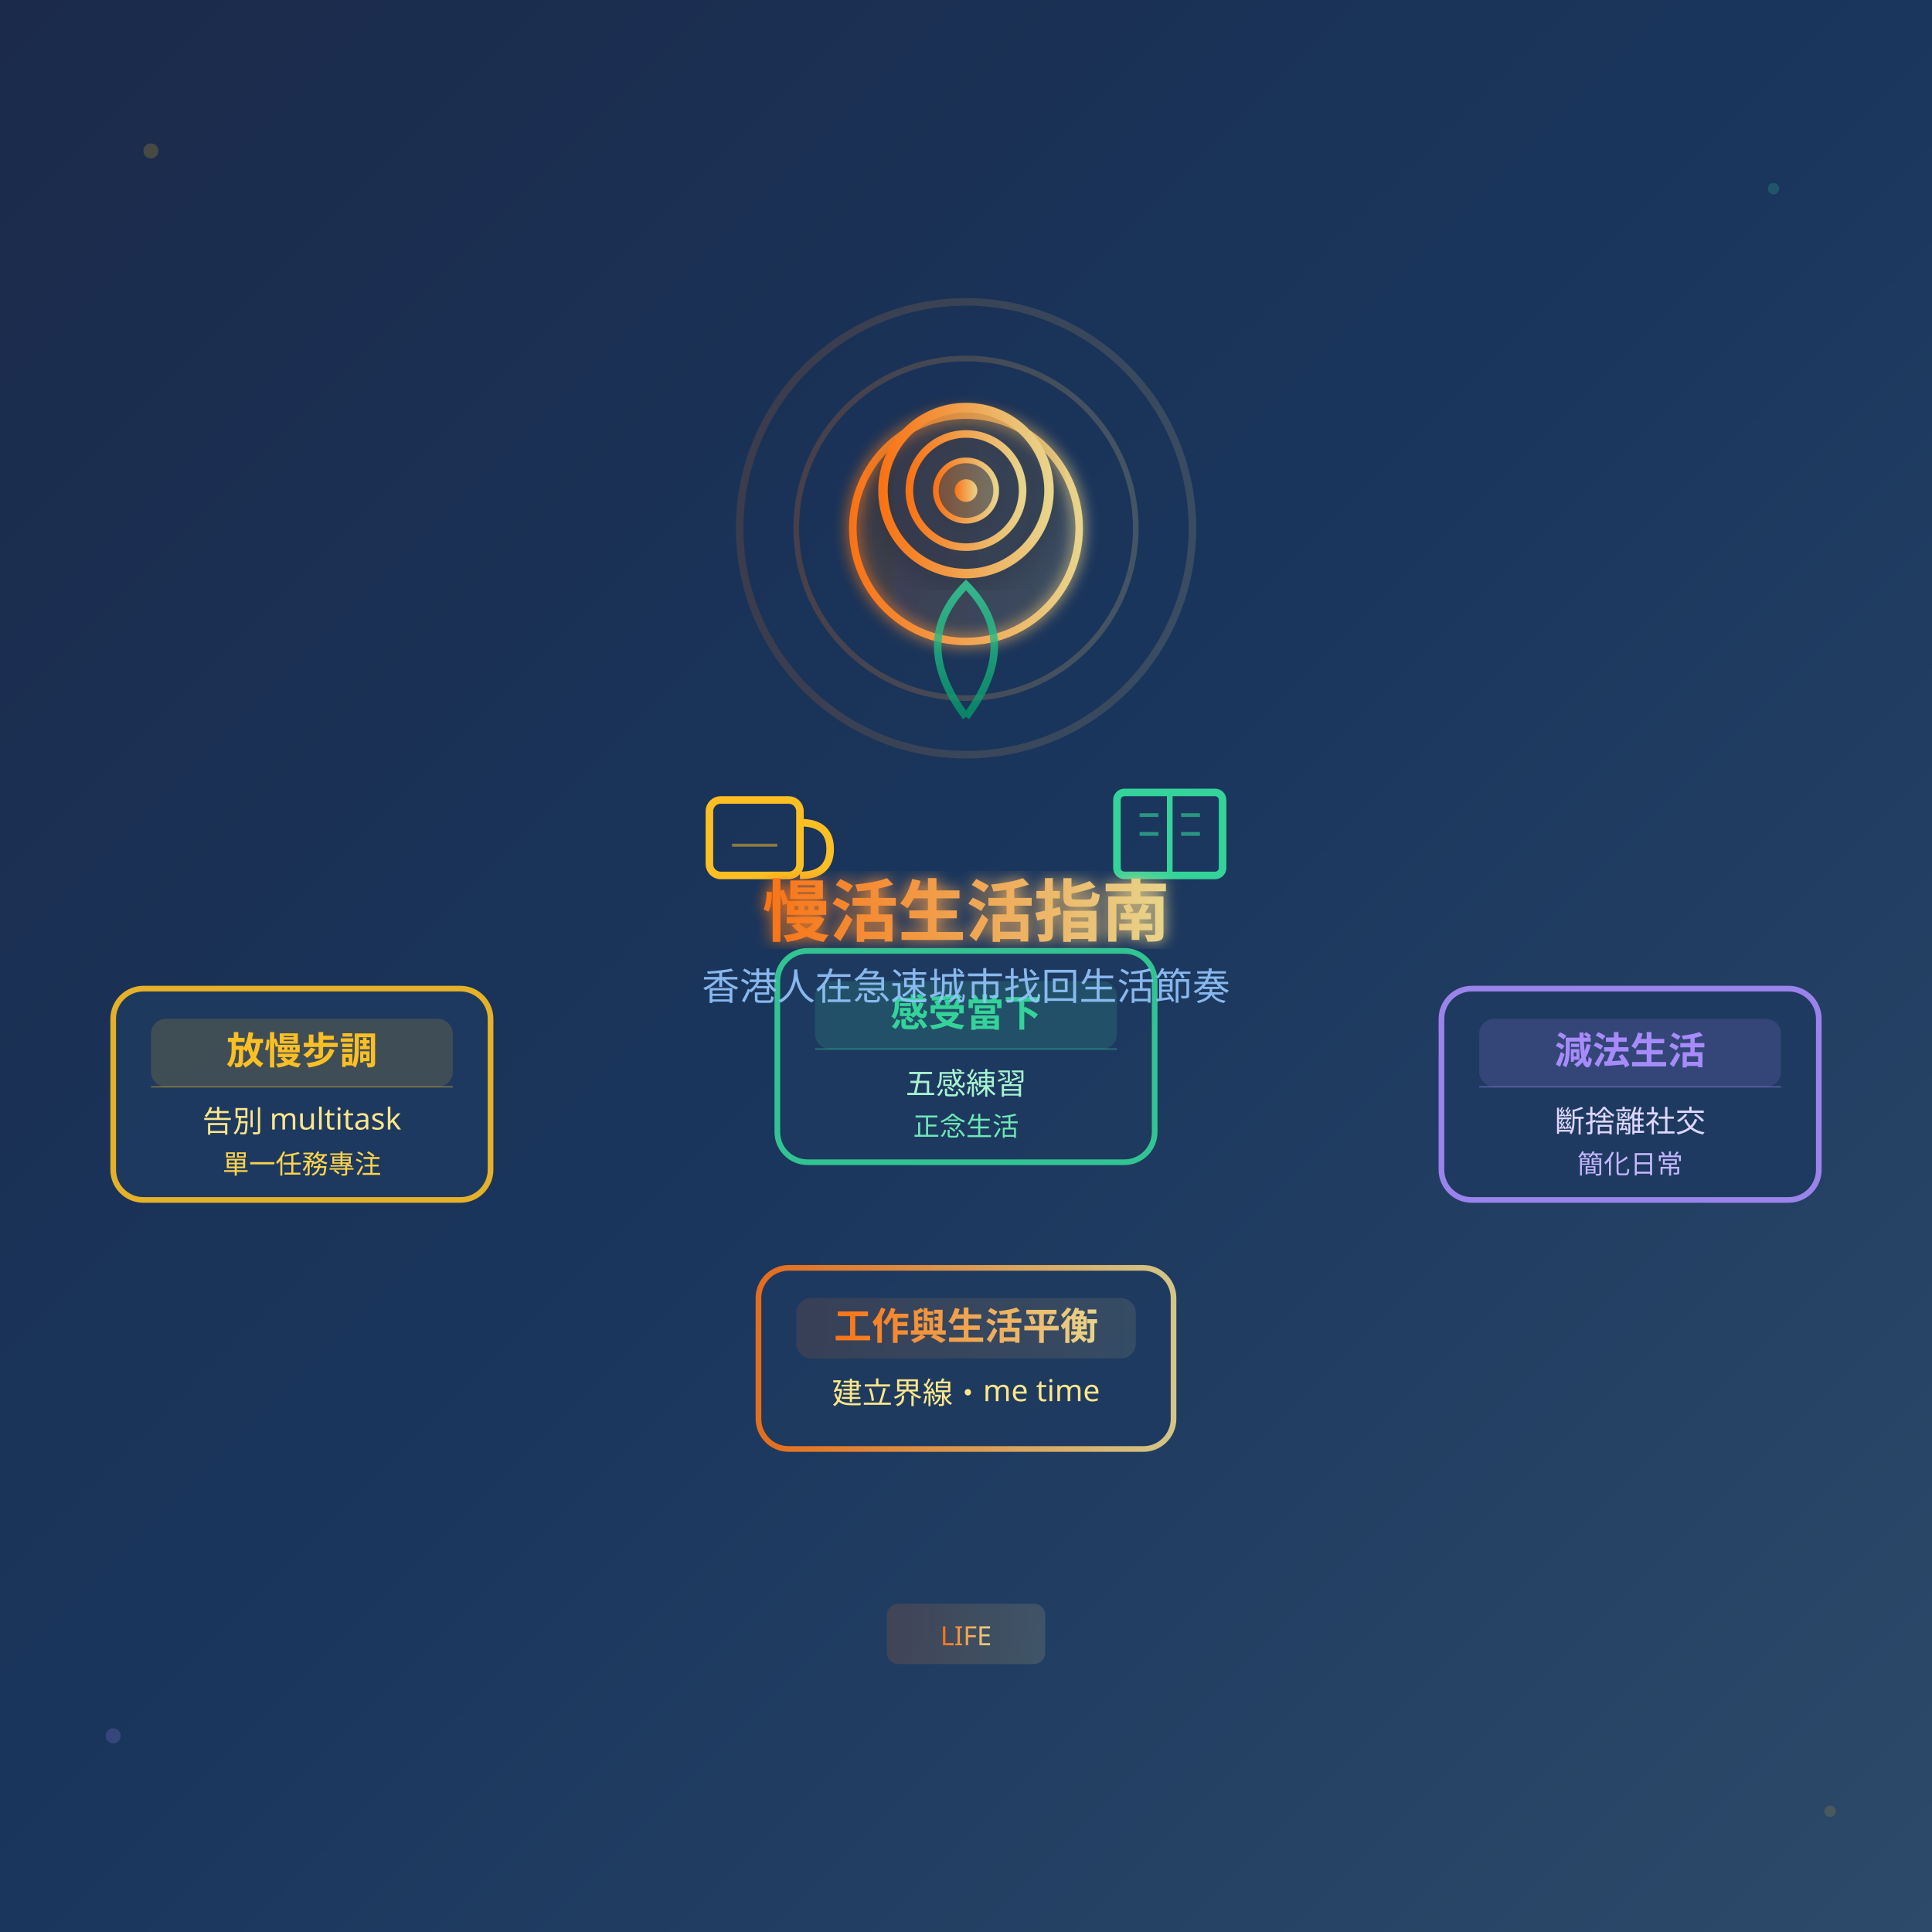
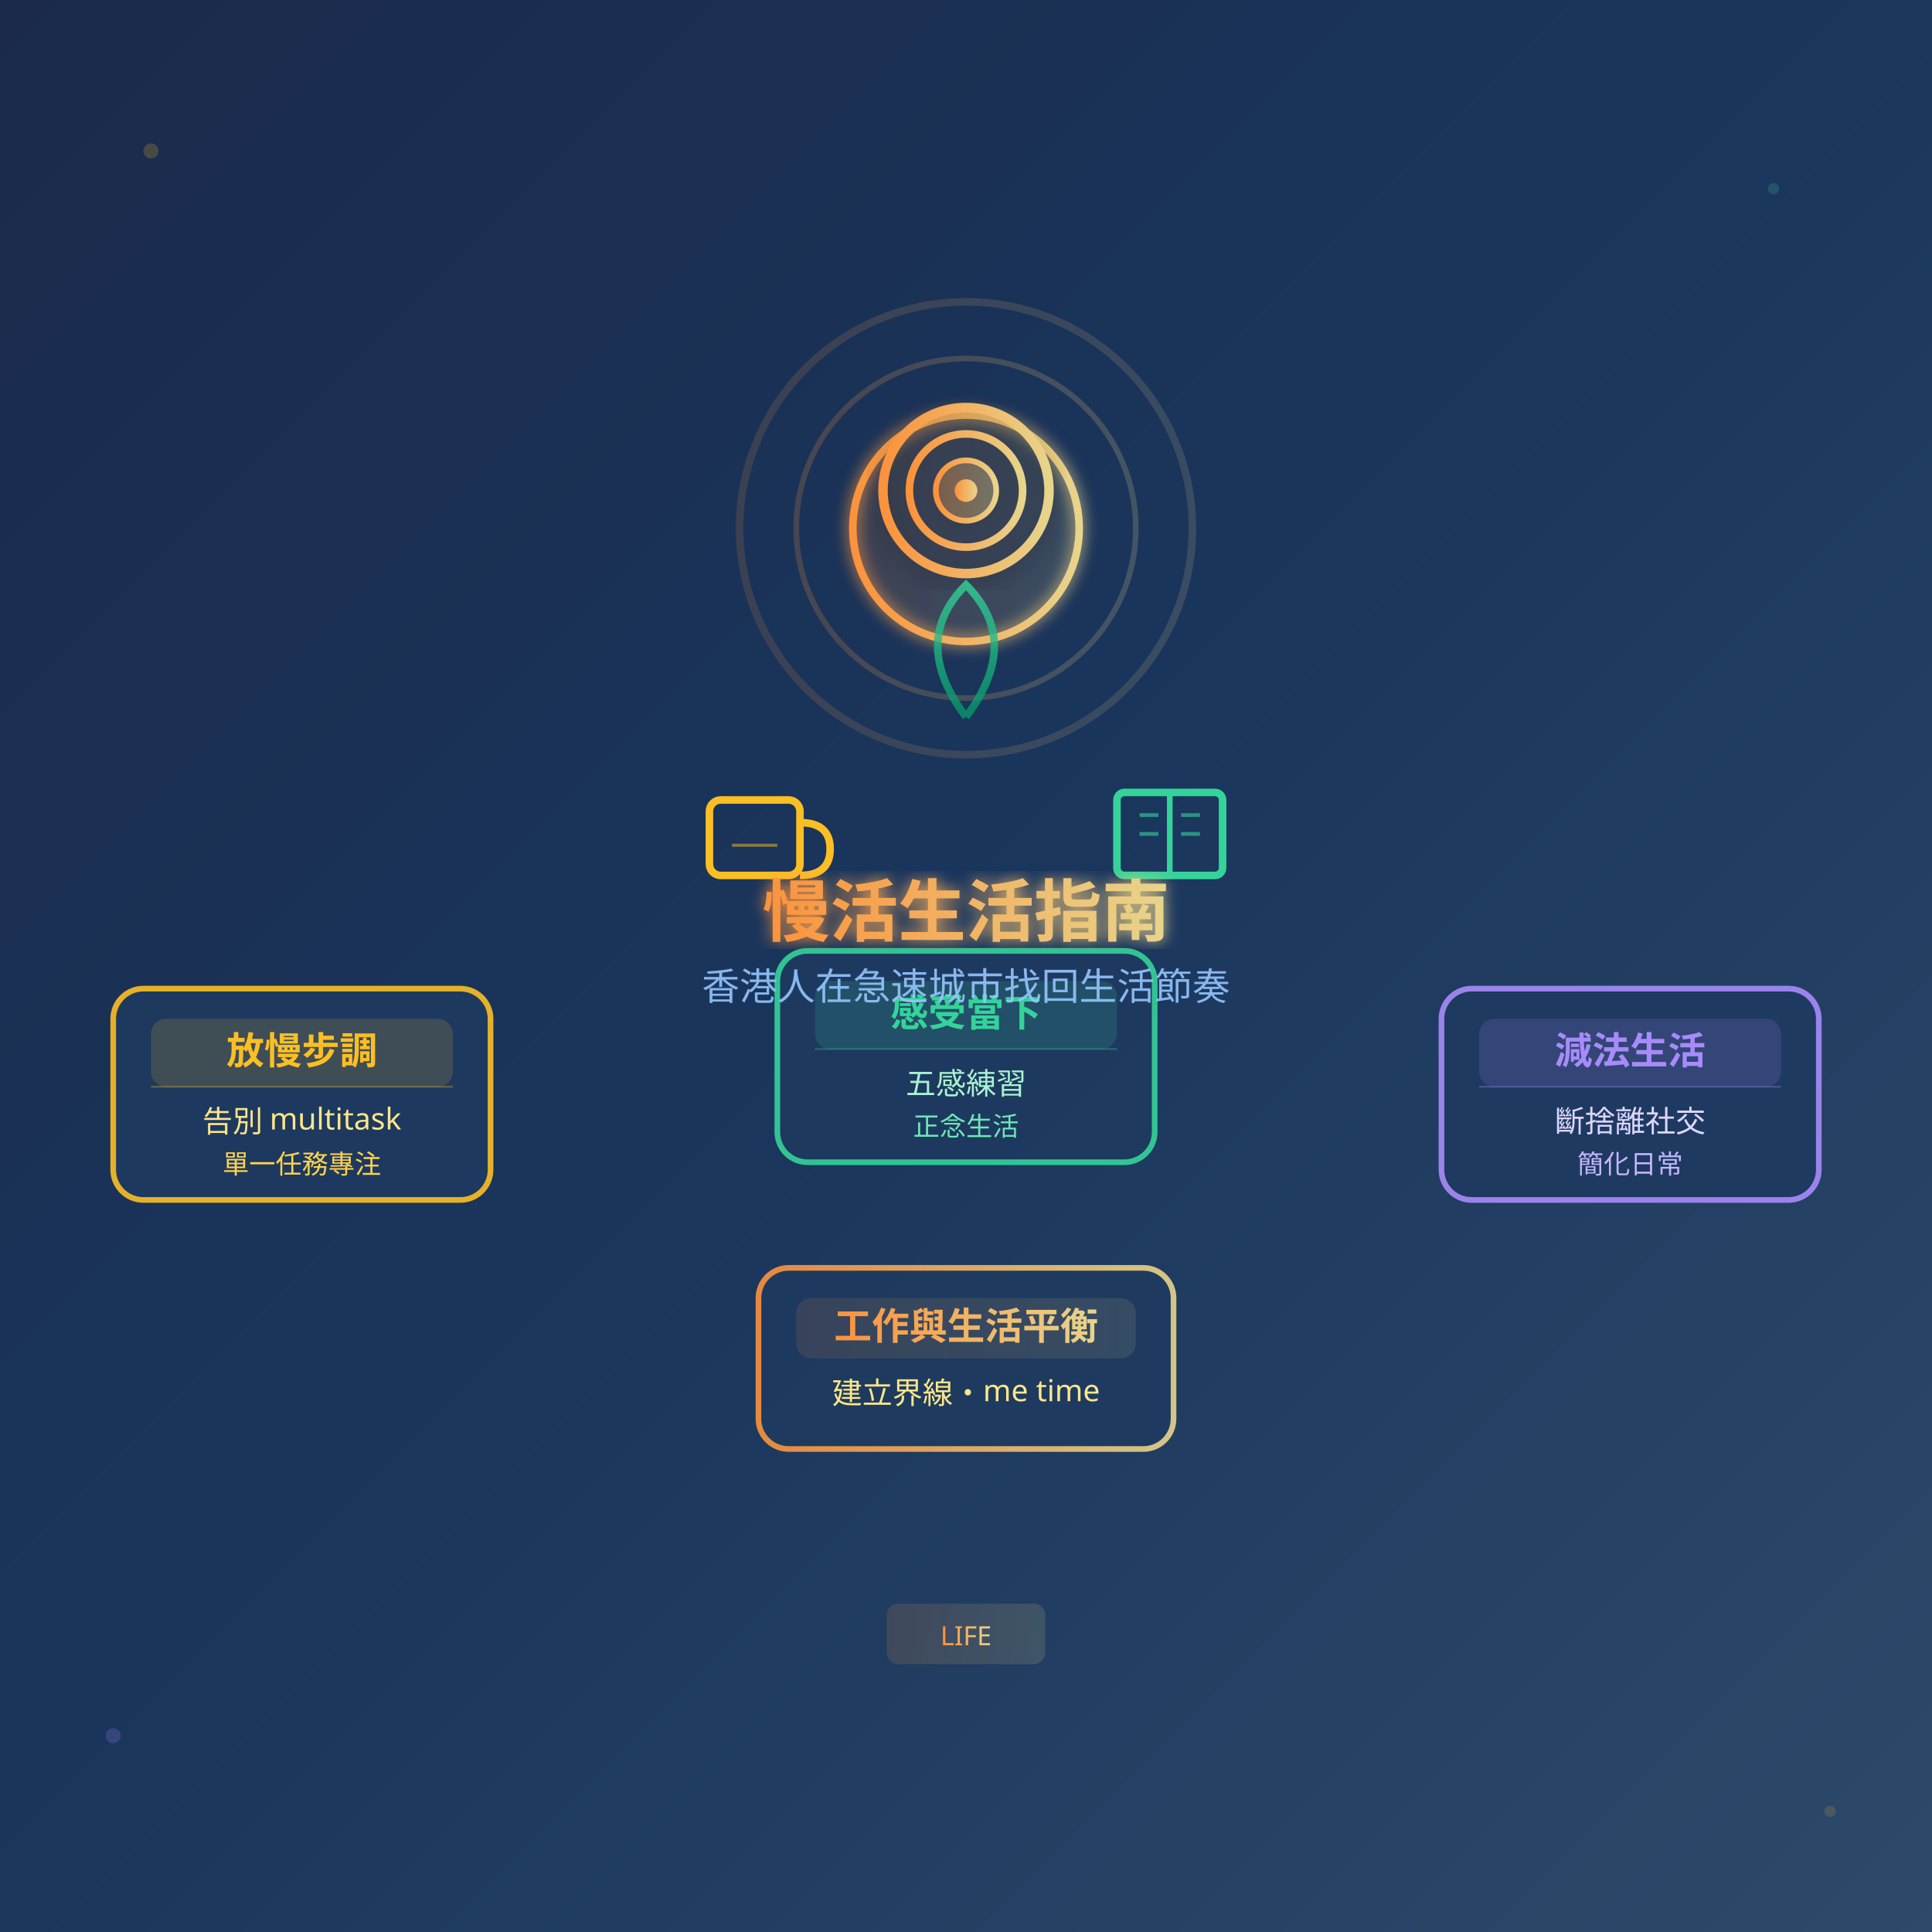
<svg xmlns="http://www.w3.org/2000/svg" viewBox="0 0 512 512" width="512" height="512">
  <defs>
    <linearGradient id="bg" x1="0" y1="0" x2="1" y2="1">
      <stop offset="0%" stop-color="#1B2A4A" />
      <stop offset="50%" stop-color="#1A365D" />
      <stop offset="100%" stop-color="#2D4A6A" />
    </linearGradient>
    <linearGradient id="gold" x1="0" y1="0" x2="1" y2="0">
-       <stop offset="0%" stop-color="#F97316" />
+       <stop offset="0%" stop-color="#FB923C" />
      <stop offset="100%" stop-color="#E8D48B" />
    </linearGradient>
    <linearGradient id="green-grad" x1="0" y1="0" x2="0" y2="1">
      <stop offset="0%" stop-color="#34D399" />
      <stop offset="100%" stop-color="#059669" />
    </linearGradient>
    <linearGradient id="orange-grad" x1="0" y1="0" x2="0" y2="1">
      <stop offset="0%" stop-color="#FBBF24" />
      <stop offset="100%" stop-color="#D97706" />
    </linearGradient>
    <linearGradient id="purple-grad" x1="0" y1="0" x2="0" y2="1">
      <stop offset="0%" stop-color="#A78BFA" />
      <stop offset="100%" stop-color="#7C3AED" />
    </linearGradient>
    <filter id="shadow">
      <feDropShadow dx="0" dy="2" stdDeviation="3" flood-color="#000" flood-opacity="0.3" />
    </filter>
    <filter id="glow">
      <feGaussianBlur stdDeviation="2" result="blur" />
      <feMerge>
        <feMergeNode in="blur" />
        <feMergeNode in="SourceGraphic" />
      </feMerge>
    </filter>
  </defs>
  <rect width="512" height="512" fill="url(#bg)" />
  <circle cx="256" cy="140" r="60" fill="none" stroke="url(#gold)" stroke-width="2" opacity="0.15" />
  <circle cx="256" cy="140" r="45" fill="none" stroke="url(#gold)" stroke-width="1.5" opacity="0.2" />
  <circle cx="256" cy="140" r="30" fill="url(#gold)" fill-opacity="0.08" stroke="url(#gold)" stroke-width="2" filter="url(#glow)" />
  <g transform="translate(256, 130)" filter="url(#shadow)">
    <circle cx="0" cy="0" r="22" fill="none" stroke="url(#gold)" stroke-width="2.5" />
    <circle cx="0" cy="0" r="15" fill="none" stroke="url(#gold)" stroke-width="2" />
    <circle cx="0" cy="0" r="8" fill="url(#gold)" fill-opacity="0.3" stroke="url(#gold)" stroke-width="1.5" />
    <circle cx="0" cy="0" r="3" fill="url(#gold)" />
  </g>
  <g transform="translate(200, 220)">
    <rect x="-12" y="-8" width="24" height="20" rx="3" fill="none" stroke="#FBBF24" stroke-width="2" />
    <path d="M12-2 Q20-2 20 5 Q20 12 12 12" fill="none" stroke="#FBBF24" stroke-width="2" />
    <line x1="-6" y1="4" x2="6" y2="4" stroke="#FBBF24" stroke-width="0.8" opacity="0.5" />
  </g>
  <g transform="translate(310, 220)">
    <rect x="-14" y="-10" width="28" height="22" rx="2" fill="none" stroke="#34D399" stroke-width="2" />
    <line x1="0" y1="-10" x2="0" y2="12" stroke="#34D399" stroke-width="1.5" />
    <line x1="-8" y1="-4" x2="-3" y2="-4" stroke="#34D399" stroke-width="1" opacity="0.6" />
    <line x1="-8" y1="1" x2="-3" y2="1" stroke="#34D399" stroke-width="1" opacity="0.6" />
    <line x1="3" y1="-4" x2="8" y2="-4" stroke="#34D399" stroke-width="1" opacity="0.6" />
    <line x1="3" y1="1" x2="8" y2="1" stroke="#34D399" stroke-width="1" opacity="0.6" />
  </g>
  <g transform="translate(256, 190)">
    <path d="M0 0 Q-15 -20 0 -35 Q15 -20 0 0" fill="none" stroke="url(#green-grad)" stroke-width="2" opacity="0.8" />
    <line x1="0" y1="0" x2="0" y2="8" stroke="url(#green-grad)" stroke-width="1.5" opacity="0.6" />
  </g>
  <g transform="translate(80, 290)">
    <rect x="-50" y="-28" width="100" height="56" rx="8" fill="#1E3A5F" stroke="#FBBF24" stroke-width="1.5" opacity="0.9" />
    <rect x="-40" y="-20" width="80" height="18" rx="4" fill="#FBBF24" opacity="0.15" />
    <text x="0" y="-8" text-anchor="middle" fill="#FBBF24" font-size="10" font-family="sans-serif" font-weight="bold">放慢步調</text>
    <line x1="-40" y1="-2" x2="40" y2="-2" stroke="#FBBF24" stroke-width="0.5" opacity="0.3" />
    <text x="0" y="10" text-anchor="middle" fill="#FDE68A" font-size="8" font-family="sans-serif">告別 multitask</text>
    <text x="0" y="21" text-anchor="middle" fill="#FCD34D" font-size="7" font-family="sans-serif">單一任務專注</text>
  </g>
  <g transform="translate(256, 280)">
    <rect x="-50" y="-28" width="100" height="56" rx="8" fill="#1E3A5F" stroke="#34D399" stroke-width="1.5" opacity="0.9" />
    <rect x="-40" y="-20" width="80" height="18" rx="4" fill="#34D399" opacity="0.15" />
    <text x="0" y="-8" text-anchor="middle" fill="#34D399" font-size="10" font-family="sans-serif" font-weight="bold">感受當下</text>
    <line x1="-40" y1="-2" x2="40" y2="-2" stroke="#34D399" stroke-width="0.5" opacity="0.3" />
    <text x="0" y="10" text-anchor="middle" fill="#A7F3D0" font-size="8" font-family="sans-serif">五感練習</text>
    <text x="0" y="21" text-anchor="middle" fill="#6EE7B7" font-size="7" font-family="sans-serif">正念生活</text>
  </g>
  <g transform="translate(432, 290)">
    <rect x="-50" y="-28" width="100" height="56" rx="8" fill="#1E3A5F" stroke="#A78BFA" stroke-width="1.5" opacity="0.9" />
    <rect x="-40" y="-20" width="80" height="18" rx="4" fill="#A78BFA" opacity="0.15" />
    <text x="0" y="-8" text-anchor="middle" fill="#A78BFA" font-size="10" font-family="sans-serif" font-weight="bold">減法生活</text>
    <line x1="-40" y1="-2" x2="40" y2="-2" stroke="#A78BFA" stroke-width="0.5" opacity="0.3" />
    <text x="0" y="10" text-anchor="middle" fill="#DDD6FE" font-size="8" font-family="sans-serif">斷捨離社交</text>
    <text x="0" y="21" text-anchor="middle" fill="#C4B5FD" font-size="7" font-family="sans-serif">簡化日常</text>
  </g>
  <g transform="translate(256, 360)">
    <rect x="-55" y="-24" width="110" height="48" rx="8" fill="#1E3A5F" stroke="url(#gold)" stroke-width="1.5" opacity="0.9" />
    <rect x="-45" y="-16" width="90" height="16" rx="4" fill="url(#gold)" opacity="0.12" />
    <text x="0" y="-5" text-anchor="middle" fill="url(#gold)" font-size="10" font-family="sans-serif" font-weight="bold">工作與生活平衡</text>
    <text x="0" y="12" text-anchor="middle" fill="#FDE68A" font-size="8" font-family="sans-serif">建立界線・me time</text>
  </g>
  <text x="256" y="248" text-anchor="middle" fill="url(#gold)" font-size="18" font-family="sans-serif" font-weight="bold" filter="url(#glow)">
    慢活生活指南
  </text>
  <text x="256" y="265" text-anchor="middle" fill="#93C5FD" font-size="10" font-family="sans-serif" opacity="0.9">
    香港人在急速城市找回生活節奏
  </text>
  <circle cx="40" cy="40" r="2" fill="#FBBF24" opacity="0.2" />
  <circle cx="470" cy="50" r="1.5" fill="#34D399" opacity="0.2" />
  <circle cx="30" cy="460" r="2" fill="#A78BFA" opacity="0.2" />
  <circle cx="485" cy="480" r="1.5" fill="#FBBF24" opacity="0.15" />
  <line x1="180" y1="420" x2="332" y2="420" stroke="url(#gold)" stroke-width="1.5" opacity="0.4" />
  <rect x="235" y="425" width="42" height="16" rx="3" fill="url(#gold)" opacity="0.15" />
  <text x="256" y="436" text-anchor="middle" fill="url(#gold)" font-size="7" font-family="sans-serif">LIFE</text>
</svg>
